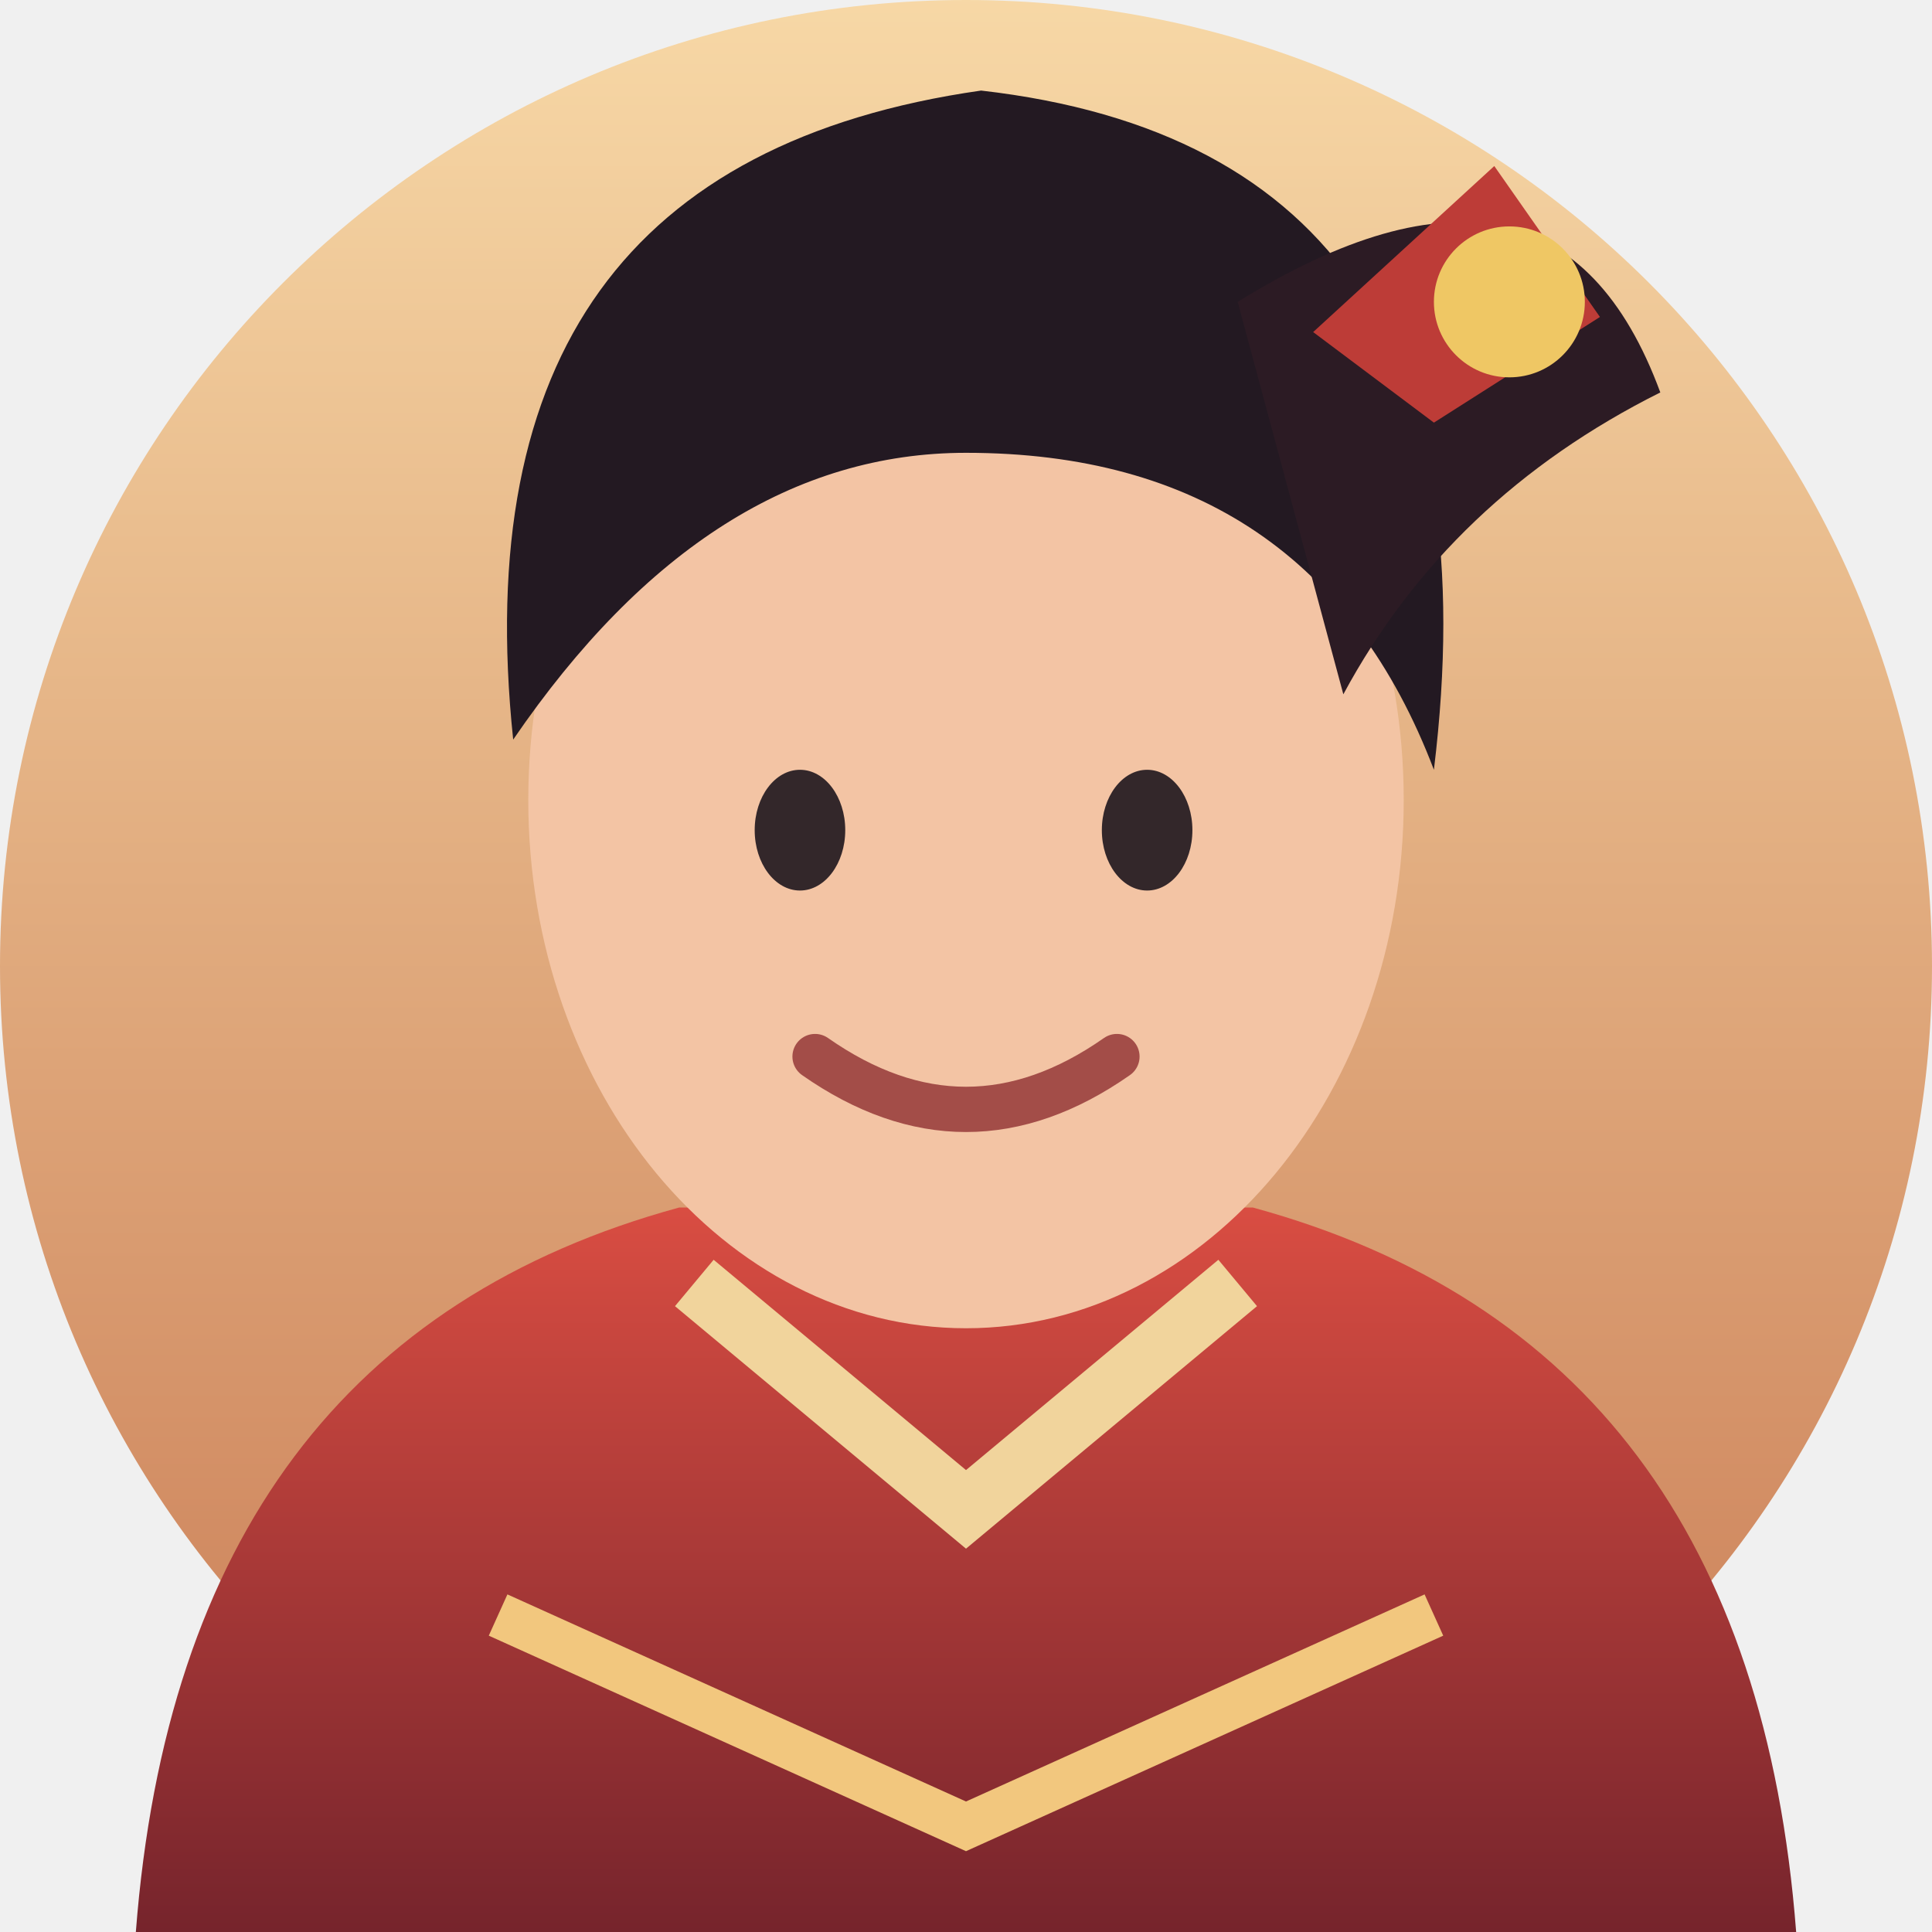
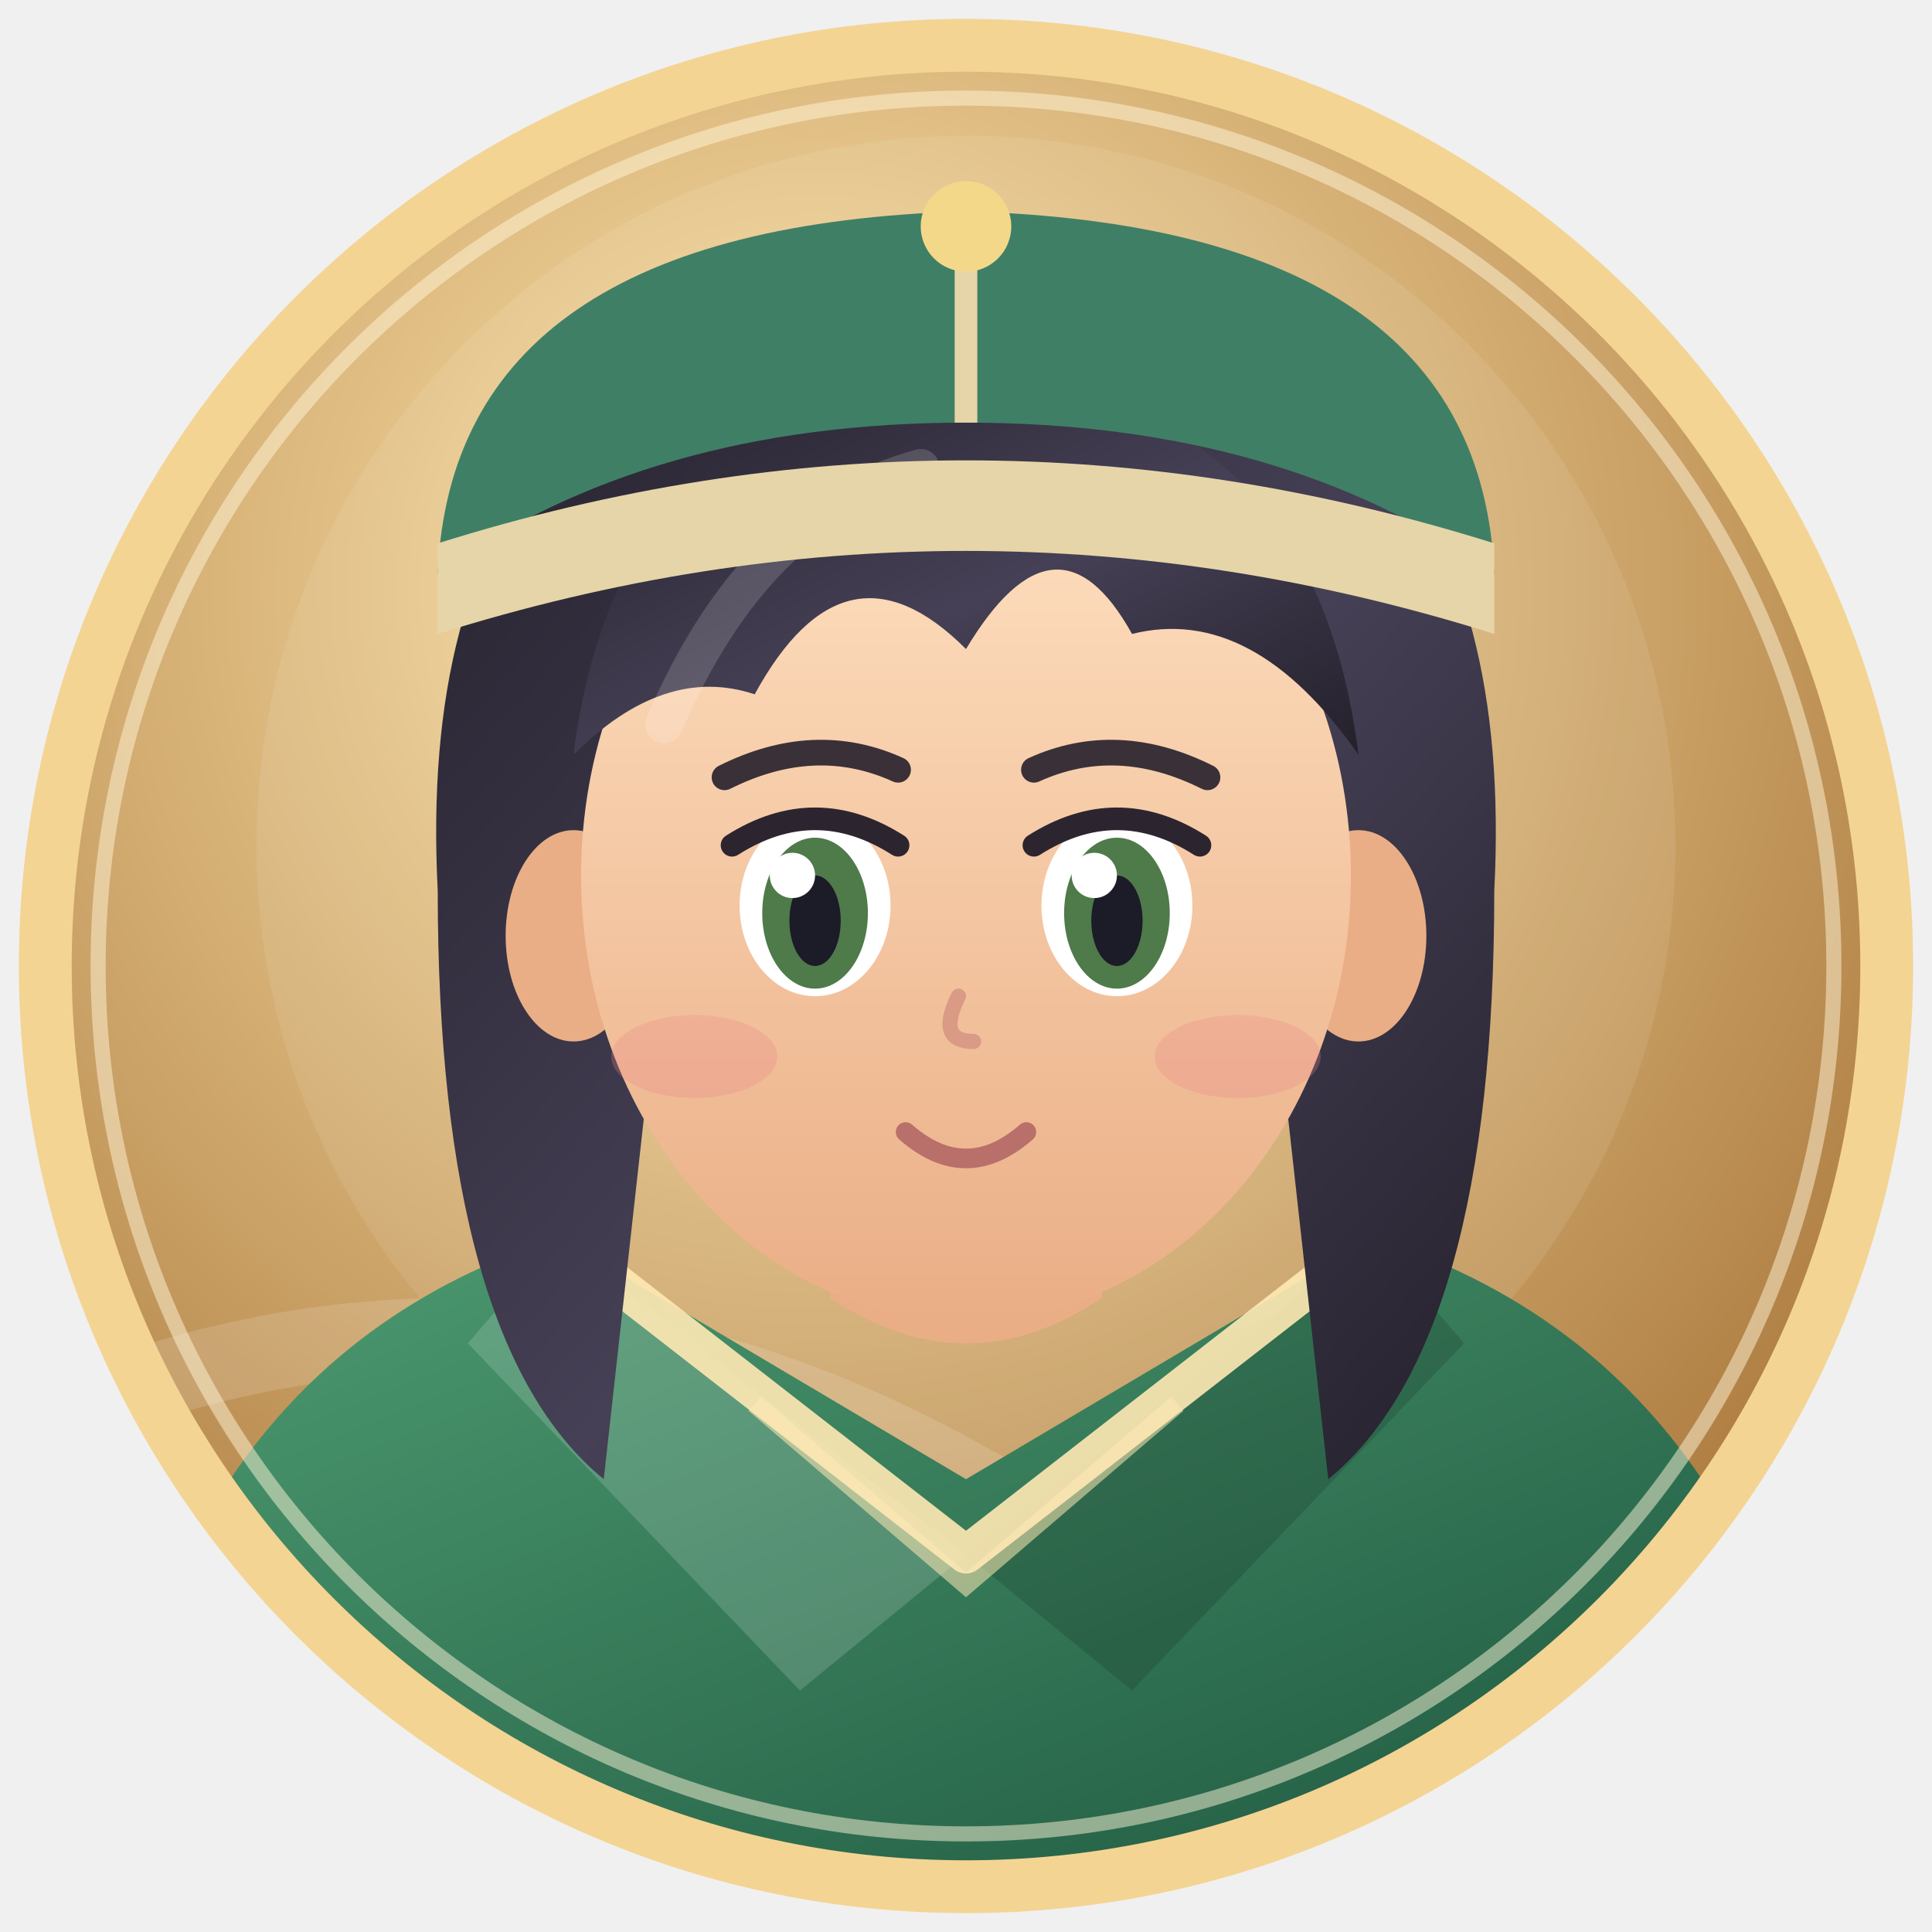
- <svg xmlns="http://www.w3.org/2000/svg" viewBox="0 0 128 128">
+ <svg xmlns="http://www.w3.org/2000/svg" viewBox="0 0 256 256">
  <defs>
-     <linearGradient id="bg" x2="0" y2="1">
-       <stop stop-color="#f7d8a6" />
-       <stop offset="1" stop-color="#c87952" />
+     <radialGradient id="bg" cx=".42" cy=".3" r=".85">
+       <stop stop-color="#ffe6ac" />
+       <stop offset="1" stop-color="#9a6327" />
+     </radialGradient>
+     <linearGradient id="skin" x1="0" y1="0" x2="0" y2="1">
+       <stop stop-color="#ffe2c2" />
+       <stop offset="1" stop-color="#eaae86" />
    </linearGradient>
-     <linearGradient id="robe" x2="0" y2="1">
-       <stop stop-color="#d94d42" />
-       <stop offset="1" stop-color="#76242c" />
+     <linearGradient id="hair" x1="0" y1="0" x2="1" y2="1">
+       <stop stop-color="#24202b" />
+       <stop offset=".55" stop-color="#454055" />
+       <stop offset="1" stop-color="#24202b" />
    </linearGradient>
+     <linearGradient id="robe" x1="0" y1="0" x2="1" y2="1">
+       <stop stop-color="#4e9d72" />
+       <stop offset="1" stop-color="#1b523c" />
+     </linearGradient>
+     <clipPath id="circle">
+       <circle cx="128" cy="128" r="124" />
+     </clipPath>
  </defs>
-   <circle cx="64" cy="64" r="64" fill="url(#bg)" />
-   <path d="M9 128q3-39 36-48h38q33 9 36 48" fill="url(#robe)" />
-   <ellipse cx="64" cy="53" rx="29" ry="35" fill="#f3c4a4" />
-   <path d="M34 49q-4-38 31-43q35 4 30 45q-8-21-31-21q-17 0-30 19z" fill="#231922" />
-   <path d="M82 20q21-13 28 6q-14 7-21 20" fill="#2c1b24" />
-   <path d="M87 22l12-11 7 10-11 7z" fill="#bd3c37" />
-   <circle cx="100" cy="20" r="5" fill="#efc764" />
-   <ellipse cx="53" cy="55" rx="3" ry="4" fill="#33272a" />
-   <ellipse cx="76" cy="55" rx="3" ry="4" fill="#33272a" />
-   <path d="M54 70q10 7 20 0" fill="none" stroke="#a34d48" stroke-width="3" stroke-linecap="round" />
-   <path d="M46 85l18 15 18-15" fill="none" stroke="#f1d49c" stroke-width="4" />
-   <path d="M33 107l31 14 31-14" fill="none" stroke="#f2c77e" stroke-width="3" />
+   <g clip-path="url(#circle)">
+     <circle cx="128" cy="128" r="124" fill="url(#bg)" />
+     <circle cx="128" cy="112" r="94" fill="#ffffff" opacity=".085" />
+     <path d="M-10 196 Q60 158 128 196 T266 196" fill="none" stroke="#ffffff" stroke-opacity=".14" stroke-width="10" />
+     <path d="M-10 216 Q60 178 128 216 T266 216" fill="none" stroke="#ffffff" stroke-opacity=".1" stroke-width="8" />
+     <path d="M12 256 Q18 182 74 164 L128 196 L182 164 Q238 182 244 256Z" fill="url(#robe)" />
+     <path d="M74 164 L128 206 L106 224 L62 178Z" fill="#ffffff" opacity=".16" />
+     <path d="M182 164 L128 206 L150 224 L194 178Z" fill="#000000" opacity=".14" />
+     <path d="M74 164 L128 206 L182 164" fill="none" stroke="#ffe9b4" stroke-width="5" stroke-linejoin="round" opacity=".9" />
+     <path d="M100 186 L128 210 L156 186" fill="none" stroke="#ffe9b4" stroke-width="2.5" opacity=".55" />
+     <path d="M110 138 H146 V172 Q128 184 110 172Z" fill="#eaae86" />
+     <path d="M58 118 Q54 40 128 38 Q202 40 198 118 Q198 178 176 196 L170 142 Q166 88 128 86 Q90 88 86 142 L80 196 Q58 178 58 118Z" fill="url(#hair)" />
+     <ellipse cx="76" cy="124" rx="9" ry="14" fill="#eaae86" />
+     <ellipse cx="180" cy="124" rx="9" ry="14" fill="#eaae86" />
+     <ellipse cx="128" cy="116" rx="51" ry="59" fill="url(#skin)" />
+     <path d="M76 100 Q82 52 128 50 Q174 52 180 100 Q166 80 150 84 Q140 66 128 86 Q112 70 100 92 Q88 88 76 100Z" fill="url(#hair)" />
+     <path d="M88 96 Q100 68 122 62" fill="none" stroke="#ffffff" stroke-opacity=".16" stroke-width="5" stroke-linecap="round" />
+     <path d="M96 103 Q108 97 119 102" fill="none" stroke="#3a3038" stroke-width="3.4" stroke-linecap="round" />
+     <path d="M137 102 Q148 97 160 103" fill="none" stroke="#3a3038" stroke-width="3.4" stroke-linecap="round" />
+     <g>
+       <ellipse cx="108" cy="120" rx="10" ry="12" fill="#ffffff" />
+       <ellipse cx="148" cy="120" rx="10" ry="12" fill="#ffffff" />
+       <ellipse cx="108" cy="121" rx="7" ry="10" fill="#4f7a4a" />
+       <ellipse cx="148" cy="121" rx="7" ry="10" fill="#4f7a4a" />
+       <ellipse cx="108" cy="122" rx="3.4" ry="6" fill="#1c1b28" />
+       <ellipse cx="148" cy="122" rx="3.4" ry="6" fill="#1c1b28" />
+       <circle cx="105" cy="116" r="3" fill="#ffffff" />
+       <circle cx="145" cy="116" r="3" fill="#ffffff" />
+       <path d="M97 112 Q108 105 119 112" fill="none" stroke="#2c2530" stroke-width="3" stroke-linecap="round" />
+       <path d="M137 112 Q148 105 159 112" fill="none" stroke="#2c2530" stroke-width="3" stroke-linecap="round" />
+     </g>
+     <ellipse cx="92" cy="140" rx="11" ry="5.5" fill="#e8848a" opacity=".28" />
+     <ellipse cx="164" cy="140" rx="11" ry="5.5" fill="#e8848a" opacity=".28" />
+     <path d="M127 132 Q124 138 129 138" fill="none" stroke="#d99a86" stroke-width="2" stroke-linecap="round" />
+     <path d="M120 150 Q128 157 136 150" fill="none" stroke="#b96f6a" stroke-width="2.6" stroke-linecap="round" />
+     <path d="M58 76 Q60 30 128 28 Q196 30 198 76 Q170 56 128 56 Q86 56 58 76Z" fill="#3f7f66" />
+     <path d="M58 72 Q128 50 198 72 L198 84 Q128 62 58 84Z" fill="#e6d5a8" />
+     <path d="M128 56 L128 28" stroke="#e6d5a8" stroke-width="3" />
+     <circle cx="128" cy="30" r="6" fill="#f3d889" />
+   </g>
+   <circle cx="128" cy="128" r="122" fill="none" stroke="#f4d493" stroke-width="7" />
+   <circle cx="128" cy="128" r="115" fill="none" stroke="#fff6d8" stroke-opacity=".5" stroke-width="2" />
</svg>
